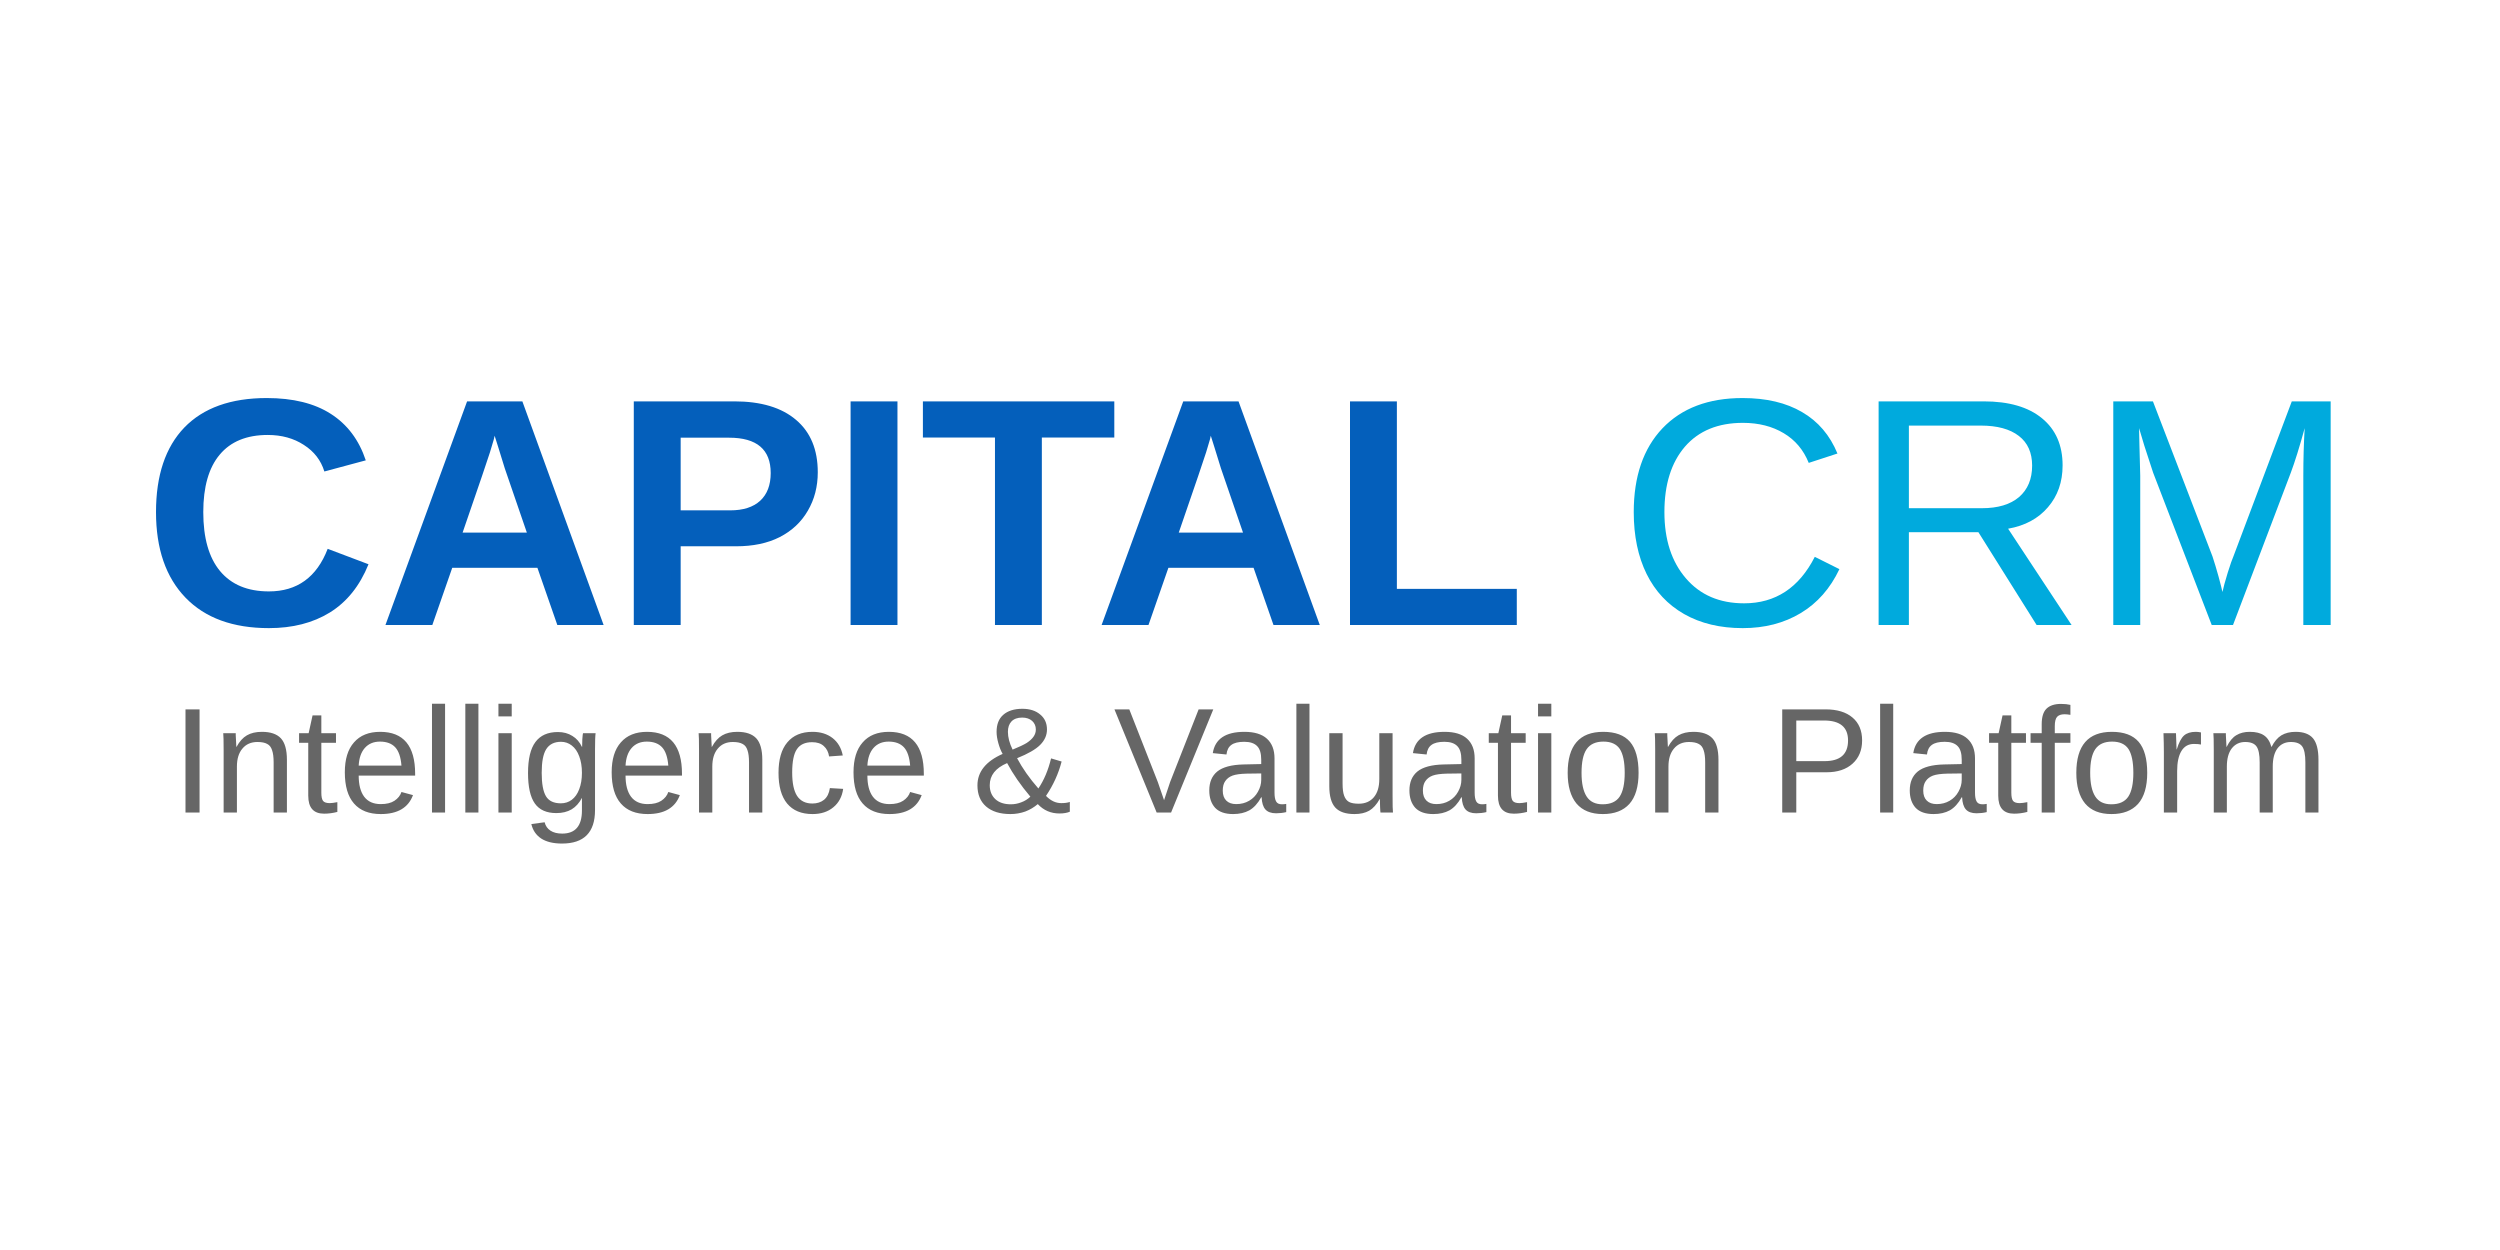
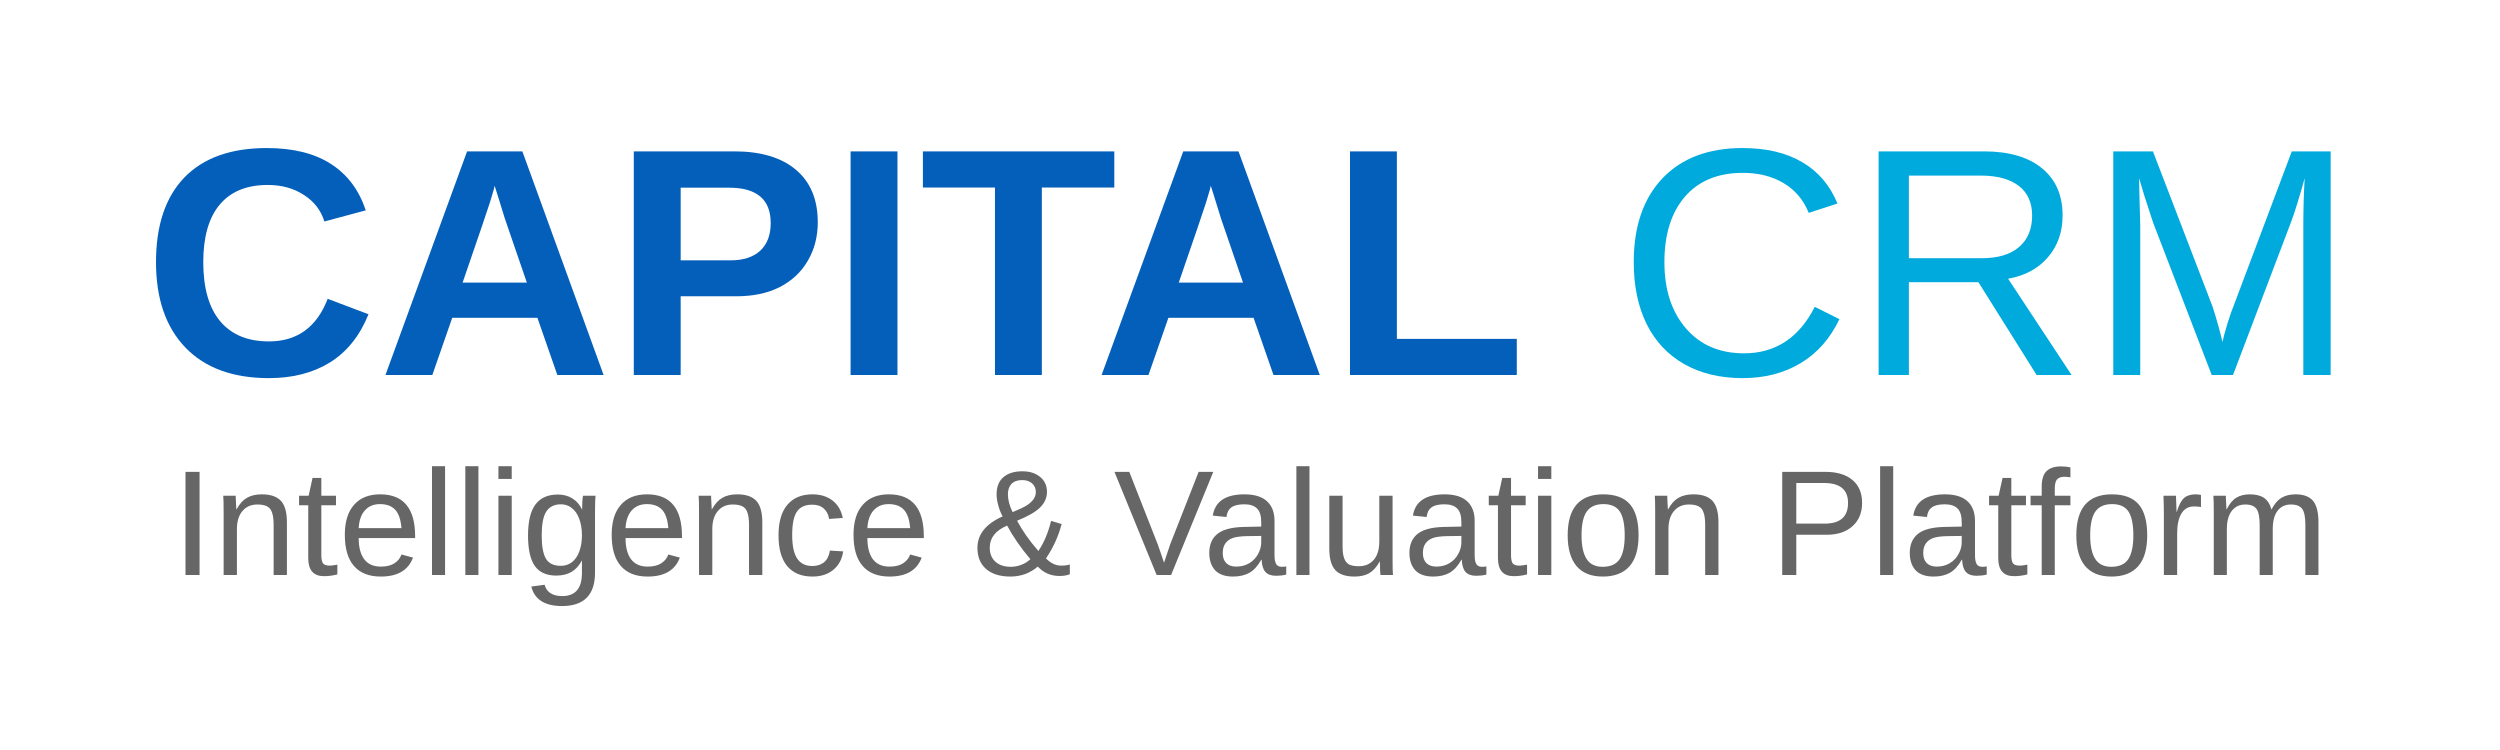
- <svg xmlns="http://www.w3.org/2000/svg" viewBox="0 0 200 100" width="200" height="100">
+ <svg xmlns="http://www.w3.org/2000/svg" viewBox="0 0 200 60" width="200" height="60">
  <defs>
    <linearGradient id="grad1" x1="0%" y1="100%" x2="100%" y2="0%">
      <stop offset="0%" style="stop-color:#004a99;stop-opacity:1" />
      <stop offset="100%" style="stop-color:#007cc3;stop-opacity:1" />
    </linearGradient>
  </defs>
-   <text x="50%" y="50" text-anchor="middle" font-family="Arial, Helvetica, sans-serif" font-size="26" font-weight="bold">
+   <text x="50%" y="30" text-anchor="middle" font-family="Arial, Helvetica, sans-serif" font-size="26" font-weight="bold">
    <tspan fill="#045fbbff">CAPITAL</tspan>
    <tspan fill="#00AADD" font-weight="normal"> CRM</tspan>
  </text>
-   <text x="50%" y="65" text-anchor="middle" font-family="Arial, Helvetica, sans-serif" font-size="12" fill="#666666">
+   <text x="50%" y="46" text-anchor="middle" font-family="Arial, Helvetica, sans-serif" font-size="12" fill="#666666">
    Intelligence &amp; Valuation Platform
  </text>
</svg>
